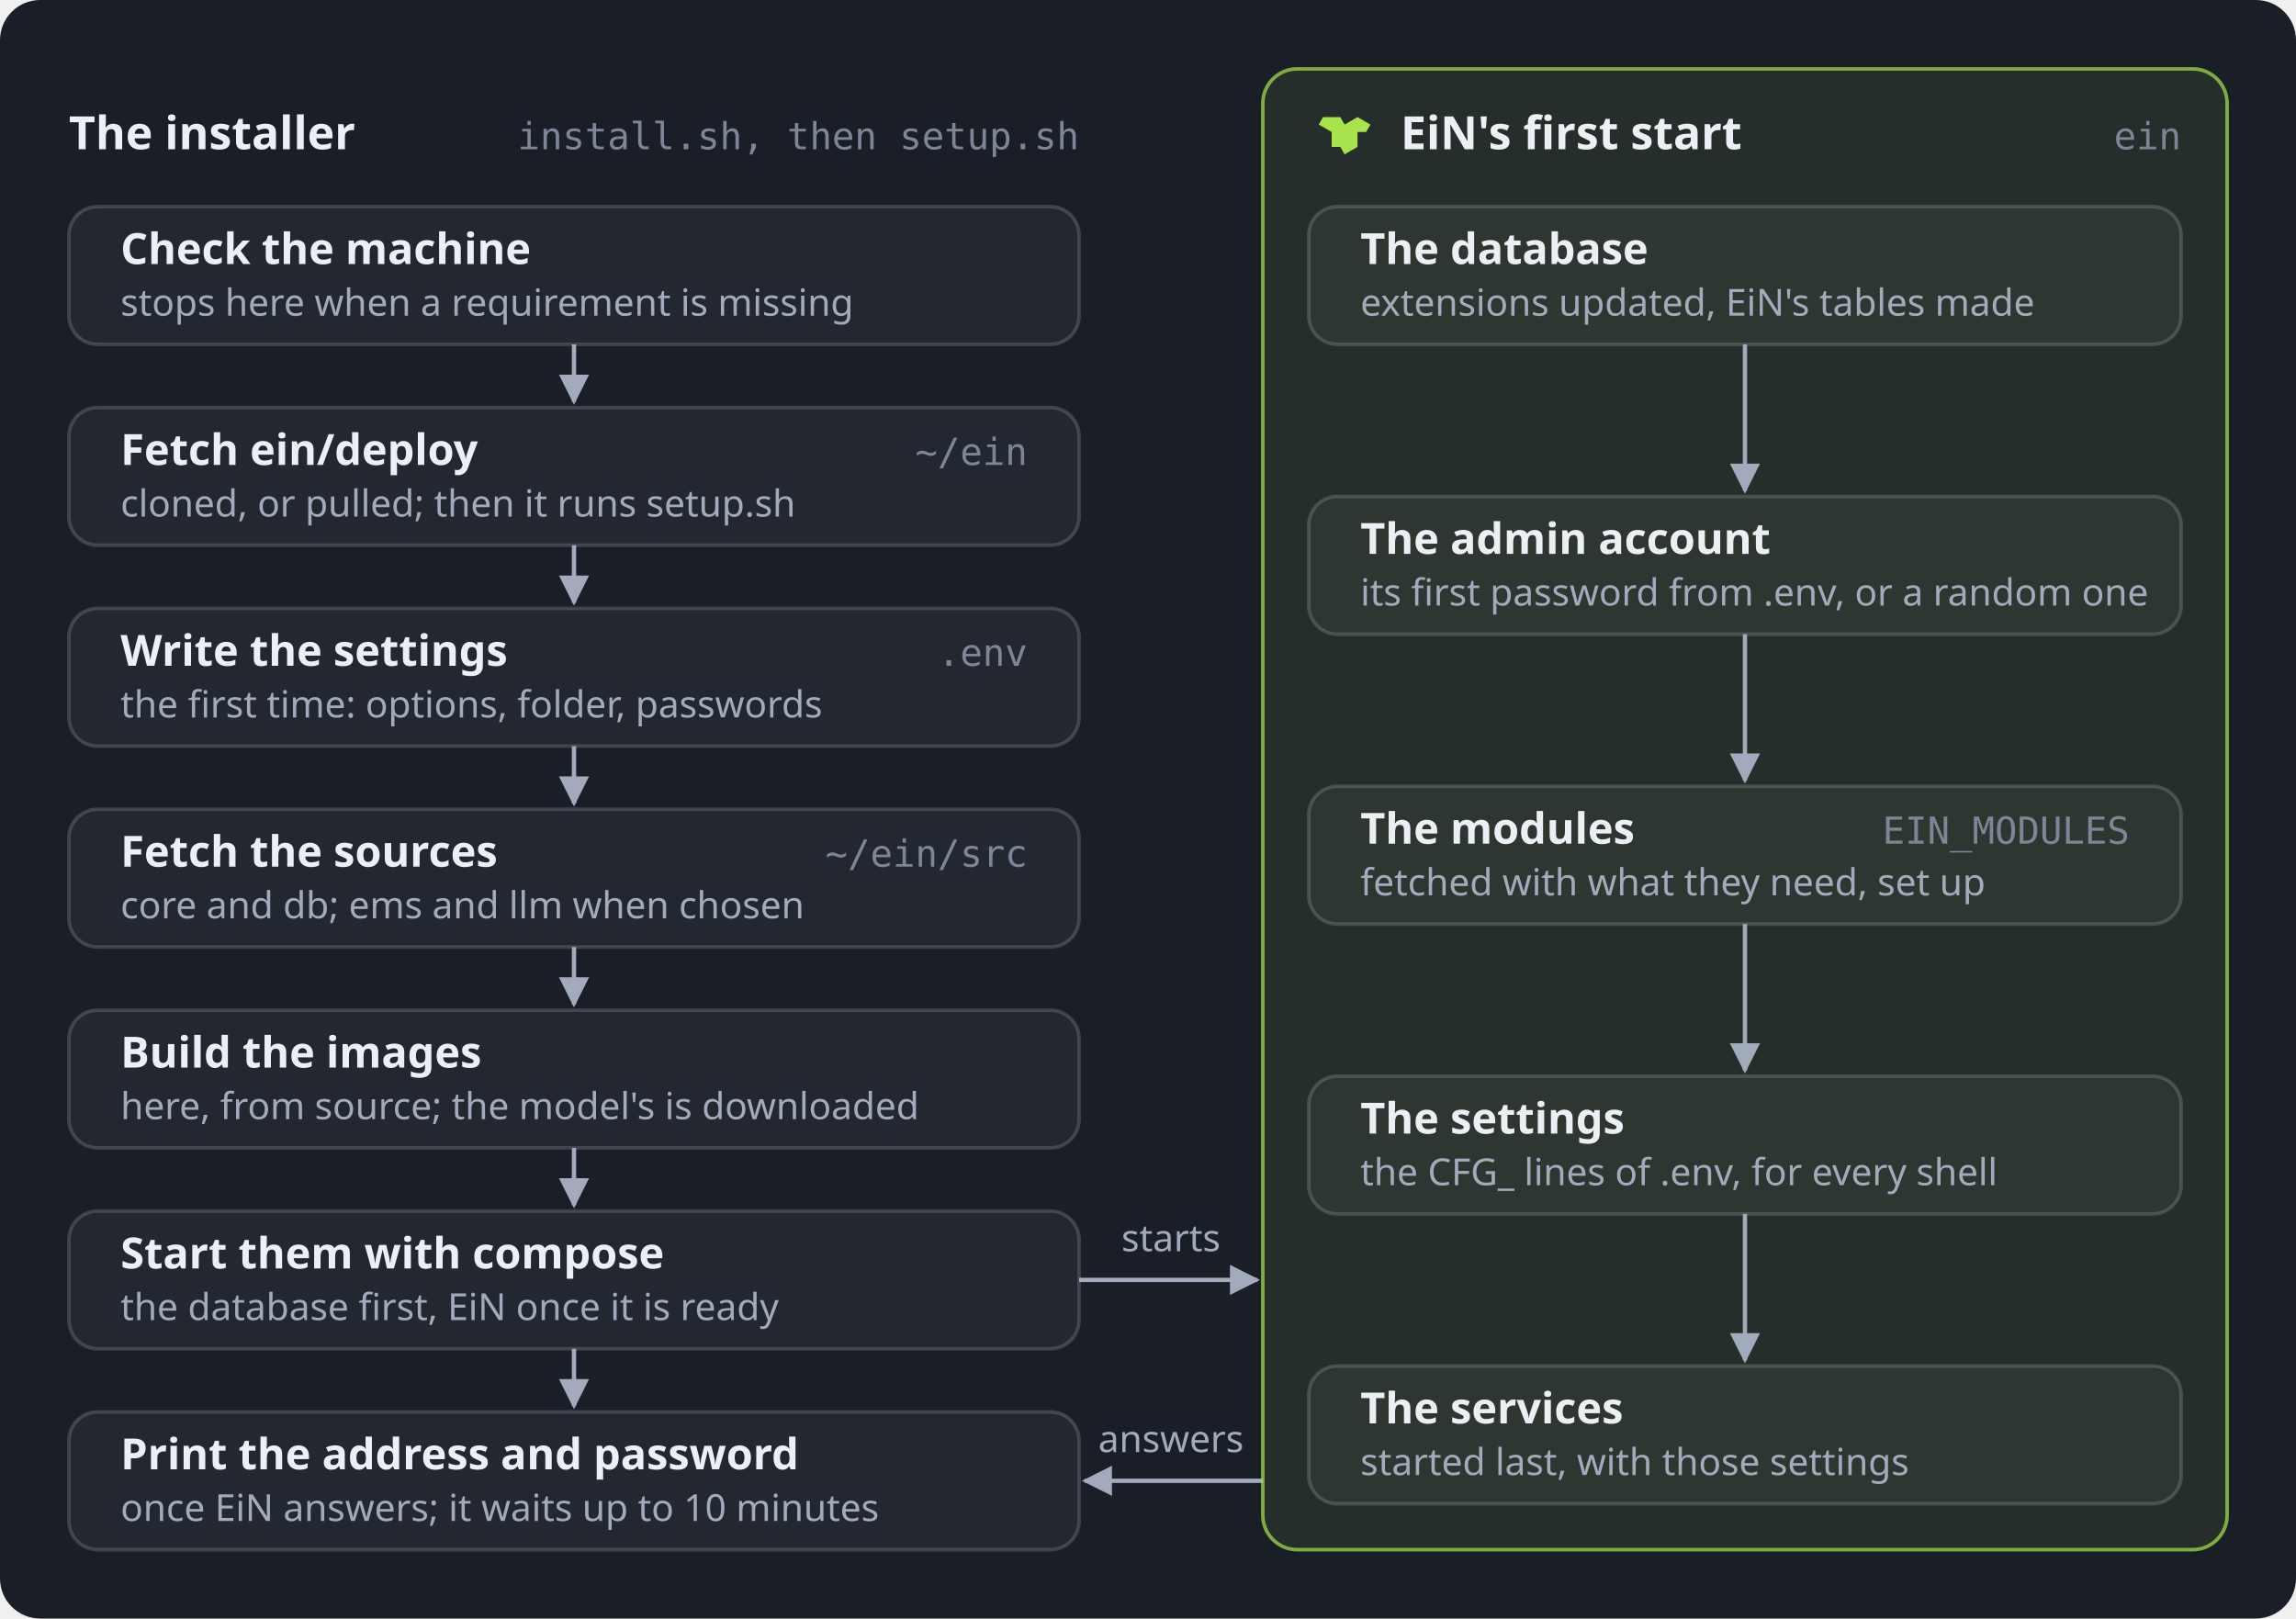
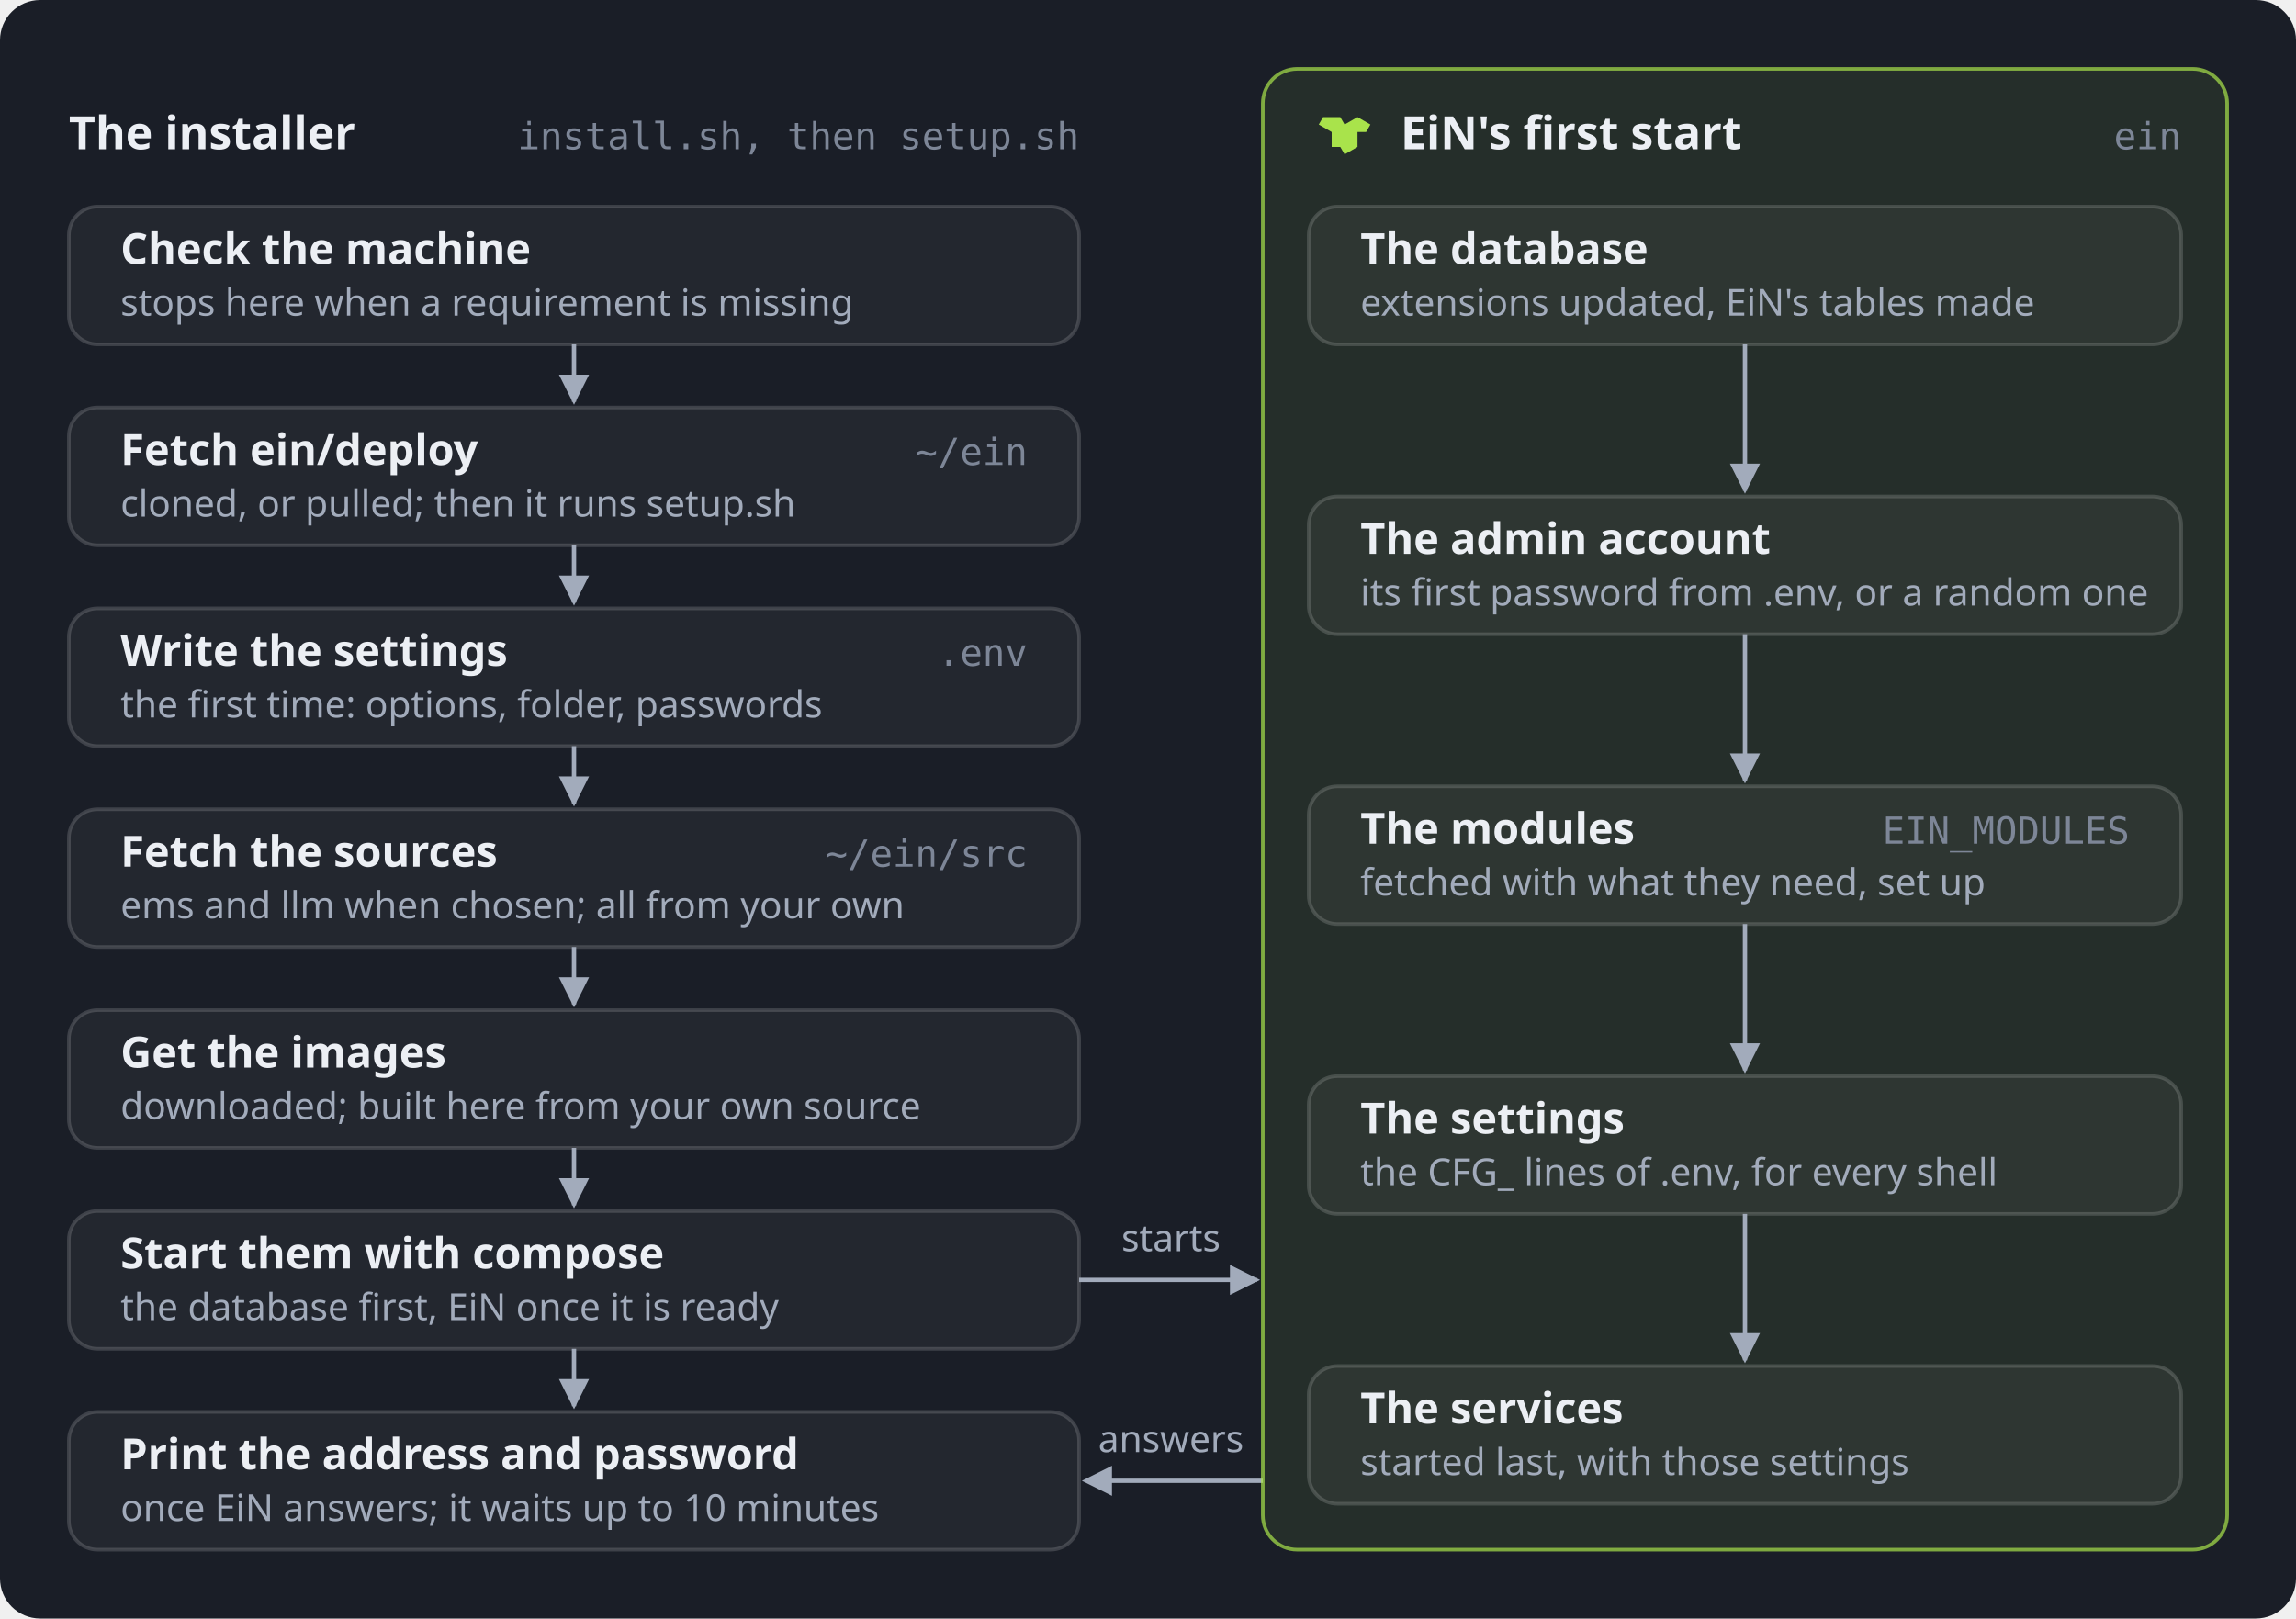
<svg xmlns="http://www.w3.org/2000/svg" viewBox="0 0 800 564" width="800" height="564">
  <defs>
    <marker id="install-flow-arrow" viewBox="0 0 10 10" refX="9" refY="5" markerWidth="7" markerHeight="7" orient="auto-start-reverse">
      <path d="M0,0 L10,5 L0,10 z" fill="#a2abbb" />
    </marker>
  </defs>
  <rect width="800" height="564" rx="14" fill="#1a1e27" />
  <text x="24" y="52" font-family="Familjen Grotesk, ui-sans-serif, system-ui, sans-serif" font-size="16" font-weight="600" fill="#eceff4">The installer</text>
  <text x="376" y="52" text-anchor="end" font-family="Fragment Mono, ui-monospace, monospace" font-size="13" fill="#7d8697">install.sh, then setup.sh</text>
  <rect x="24" y="72" width="352" height="48" rx="10" fill="#ffffff" fill-opacity="0.04" stroke="#ffffff" stroke-opacity="0.16" stroke-width="1.25" />
  <text x="42" y="92" font-family="Familjen Grotesk, ui-sans-serif, system-ui, sans-serif" font-size="15" font-weight="600" fill="#eceff4">Check the machine</text>
  <text x="42" y="110" font-family="Familjen Grotesk, ui-sans-serif, system-ui, sans-serif" font-size="13" fill="#a2abbb">stops here when a requirement is missing</text>
  <line x1="200" y1="120" x2="200" y2="140" stroke="#a2abbb" stroke-width="1.5" marker-end="url(#install-flow-arrow)" />
  <rect x="24" y="142" width="352" height="48" rx="10" fill="#ffffff" fill-opacity="0.04" stroke="#ffffff" stroke-opacity="0.16" stroke-width="1.25" />
  <text x="42" y="162" font-family="Familjen Grotesk, ui-sans-serif, system-ui, sans-serif" font-size="15" font-weight="600" fill="#eceff4">Fetch ein/deploy</text>
  <text x="358" y="162" text-anchor="end" font-family="Fragment Mono, ui-monospace, monospace" font-size="13" fill="#7d8697">~/ein</text>
  <text x="42" y="180" font-family="Familjen Grotesk, ui-sans-serif, system-ui, sans-serif" font-size="13" fill="#a2abbb">cloned, or pulled; then it runs setup.sh</text>
  <line x1="200" y1="190" x2="200" y2="210" stroke="#a2abbb" stroke-width="1.5" marker-end="url(#install-flow-arrow)" />
  <rect x="24" y="212" width="352" height="48" rx="10" fill="#ffffff" fill-opacity="0.04" stroke="#ffffff" stroke-opacity="0.16" stroke-width="1.25" />
  <text x="42" y="232" font-family="Familjen Grotesk, ui-sans-serif, system-ui, sans-serif" font-size="15" font-weight="600" fill="#eceff4">Write the settings</text>
  <text x="358" y="232" text-anchor="end" font-family="Fragment Mono, ui-monospace, monospace" font-size="13" fill="#7d8697">.env</text>
  <text x="42" y="250" font-family="Familjen Grotesk, ui-sans-serif, system-ui, sans-serif" font-size="13" fill="#a2abbb">the first time: options, folder, passwords</text>
  <line x1="200" y1="260" x2="200" y2="280" stroke="#a2abbb" stroke-width="1.5" marker-end="url(#install-flow-arrow)" />
  <rect x="24" y="282" width="352" height="48" rx="10" fill="#ffffff" fill-opacity="0.04" stroke="#ffffff" stroke-opacity="0.16" stroke-width="1.25" />
  <text x="42" y="302" font-family="Familjen Grotesk, ui-sans-serif, system-ui, sans-serif" font-size="15" font-weight="600" fill="#eceff4">Fetch the sources</text>
  <text x="358" y="302" text-anchor="end" font-family="Fragment Mono, ui-monospace, monospace" font-size="13" fill="#7d8697">~/ein/src</text>
-   <text x="42" y="320" font-family="Familjen Grotesk, ui-sans-serif, system-ui, sans-serif" font-size="13" fill="#a2abbb">core and db; ems and llm when chosen</text>
+   <text x="42" y="320" font-family="Familjen Grotesk, ui-sans-serif, system-ui, sans-serif" font-size="13" fill="#a2abbb">ems and llm when chosen; all from your own</text>
  <line x1="200" y1="330" x2="200" y2="350" stroke="#a2abbb" stroke-width="1.5" marker-end="url(#install-flow-arrow)" />
  <rect x="24" y="352" width="352" height="48" rx="10" fill="#ffffff" fill-opacity="0.04" stroke="#ffffff" stroke-opacity="0.16" stroke-width="1.25" />
-   <text x="42" y="372" font-family="Familjen Grotesk, ui-sans-serif, system-ui, sans-serif" font-size="15" font-weight="600" fill="#eceff4">Build the images</text>
-   <text x="42" y="390" font-family="Familjen Grotesk, ui-sans-serif, system-ui, sans-serif" font-size="13" fill="#a2abbb">here, from source; the model's is downloaded</text>
+   <text x="42" y="372" font-family="Familjen Grotesk, ui-sans-serif, system-ui, sans-serif" font-size="15" font-weight="600" fill="#eceff4">Get the images</text>
+   <text x="42" y="390" font-family="Familjen Grotesk, ui-sans-serif, system-ui, sans-serif" font-size="13" fill="#a2abbb">downloaded; built here from your own source</text>
  <line x1="200" y1="400" x2="200" y2="420" stroke="#a2abbb" stroke-width="1.5" marker-end="url(#install-flow-arrow)" />
  <rect x="24" y="422" width="352" height="48" rx="10" fill="#ffffff" fill-opacity="0.04" stroke="#ffffff" stroke-opacity="0.16" stroke-width="1.25" />
  <text x="42" y="442" font-family="Familjen Grotesk, ui-sans-serif, system-ui, sans-serif" font-size="15" font-weight="600" fill="#eceff4">Start them with compose</text>
  <text x="42" y="460" font-family="Familjen Grotesk, ui-sans-serif, system-ui, sans-serif" font-size="13" fill="#a2abbb">the database first, EiN once it is ready</text>
  <line x1="200" y1="470" x2="200" y2="490" stroke="#a2abbb" stroke-width="1.5" marker-end="url(#install-flow-arrow)" />
  <rect x="24" y="492" width="352" height="48" rx="10" fill="#ffffff" fill-opacity="0.04" stroke="#ffffff" stroke-opacity="0.16" stroke-width="1.25" />
  <text x="42" y="512" font-family="Familjen Grotesk, ui-sans-serif, system-ui, sans-serif" font-size="15" font-weight="600" fill="#eceff4">Print the address and password</text>
  <text x="42" y="530" font-family="Familjen Grotesk, ui-sans-serif, system-ui, sans-serif" font-size="13" fill="#a2abbb">once EiN answers; it waits up to 10 minutes</text>
  <line x1="376" y1="446" x2="438" y2="446" stroke="#a2abbb" stroke-width="1.5" marker-end="url(#install-flow-arrow)" />
  <text x="408" y="436" text-anchor="middle" font-family="Familjen Grotesk, ui-sans-serif, system-ui, sans-serif" font-size="13" fill="#a2abbb">starts</text>
  <line x1="440" y1="516" x2="378" y2="516" stroke="#a2abbb" stroke-width="1.5" marker-end="url(#install-flow-arrow)" />
  <text x="408" y="506" text-anchor="middle" font-family="Familjen Grotesk, ui-sans-serif, system-ui, sans-serif" font-size="13" fill="#a2abbb">answers</text>
  <rect x="440" y="24" width="336" height="516" rx="12" fill="#a9e34b" fill-opacity="0.08" stroke="#a9e34b" stroke-opacity="0.7" stroke-width="1.25" />
  <polygon points="0,0 -1.5,-.866 -1,-1.732 1,-1.732 1.5,-.866 3,-1.732 4.5,-.866 4,0 3,0 3,1.732 1.5,2.598 1,1.732 0,1.732" transform="translate(464 46) scale(3)" fill="#a9e34b" />
  <text x="488" y="52" font-family="Familjen Grotesk, ui-sans-serif, system-ui, sans-serif" font-size="16" font-weight="600" fill="#eceff4">EiN's first start</text>
  <text x="760" y="52" text-anchor="end" font-family="Fragment Mono, ui-monospace, monospace" font-size="13" fill="#7d8697">ein</text>
  <rect x="456" y="72" width="304" height="48" rx="10" fill="#ffffff" fill-opacity="0.04" stroke="#ffffff" stroke-opacity="0.16" stroke-width="1.25" />
  <text x="474" y="92" font-family="Familjen Grotesk, ui-sans-serif, system-ui, sans-serif" font-size="15" font-weight="600" fill="#eceff4">The database</text>
  <text x="474" y="110" font-family="Familjen Grotesk, ui-sans-serif, system-ui, sans-serif" font-size="13" fill="#a2abbb">extensions updated, EiN's tables made</text>
  <line x1="608" y1="120" x2="608" y2="171" stroke="#a2abbb" stroke-width="1.5" marker-end="url(#install-flow-arrow)" />
  <rect x="456" y="173" width="304" height="48" rx="10" fill="#ffffff" fill-opacity="0.04" stroke="#ffffff" stroke-opacity="0.16" stroke-width="1.25" />
  <text x="474" y="193" font-family="Familjen Grotesk, ui-sans-serif, system-ui, sans-serif" font-size="15" font-weight="600" fill="#eceff4">The admin account</text>
  <text x="474" y="211" font-family="Familjen Grotesk, ui-sans-serif, system-ui, sans-serif" font-size="13" fill="#a2abbb">its first password from .env, or a random one</text>
  <line x1="608" y1="221" x2="608" y2="272" stroke="#a2abbb" stroke-width="1.5" marker-end="url(#install-flow-arrow)" />
  <rect x="456" y="274" width="304" height="48" rx="10" fill="#ffffff" fill-opacity="0.04" stroke="#ffffff" stroke-opacity="0.16" stroke-width="1.25" />
  <text x="474" y="294" font-family="Familjen Grotesk, ui-sans-serif, system-ui, sans-serif" font-size="15" font-weight="600" fill="#eceff4">The modules</text>
  <text x="742" y="294" text-anchor="end" font-family="Fragment Mono, ui-monospace, monospace" font-size="13" fill="#7d8697">EIN_MODULES</text>
  <text x="474" y="312" font-family="Familjen Grotesk, ui-sans-serif, system-ui, sans-serif" font-size="13" fill="#a2abbb">fetched with what they need, set up</text>
  <line x1="608" y1="322" x2="608" y2="373" stroke="#a2abbb" stroke-width="1.5" marker-end="url(#install-flow-arrow)" />
  <rect x="456" y="375" width="304" height="48" rx="10" fill="#ffffff" fill-opacity="0.04" stroke="#ffffff" stroke-opacity="0.16" stroke-width="1.25" />
  <text x="474" y="395" font-family="Familjen Grotesk, ui-sans-serif, system-ui, sans-serif" font-size="15" font-weight="600" fill="#eceff4">The settings</text>
  <text x="474" y="413" font-family="Familjen Grotesk, ui-sans-serif, system-ui, sans-serif" font-size="13" fill="#a2abbb">the CFG_ lines of .env, for every shell</text>
  <line x1="608" y1="423" x2="608" y2="474" stroke="#a2abbb" stroke-width="1.5" marker-end="url(#install-flow-arrow)" />
  <rect x="456" y="476" width="304" height="48" rx="10" fill="#ffffff" fill-opacity="0.04" stroke="#ffffff" stroke-opacity="0.16" stroke-width="1.25" />
  <text x="474" y="496" font-family="Familjen Grotesk, ui-sans-serif, system-ui, sans-serif" font-size="15" font-weight="600" fill="#eceff4">The services</text>
  <text x="474" y="514" font-family="Familjen Grotesk, ui-sans-serif, system-ui, sans-serif" font-size="13" fill="#a2abbb">started last, with those settings</text>
</svg>
